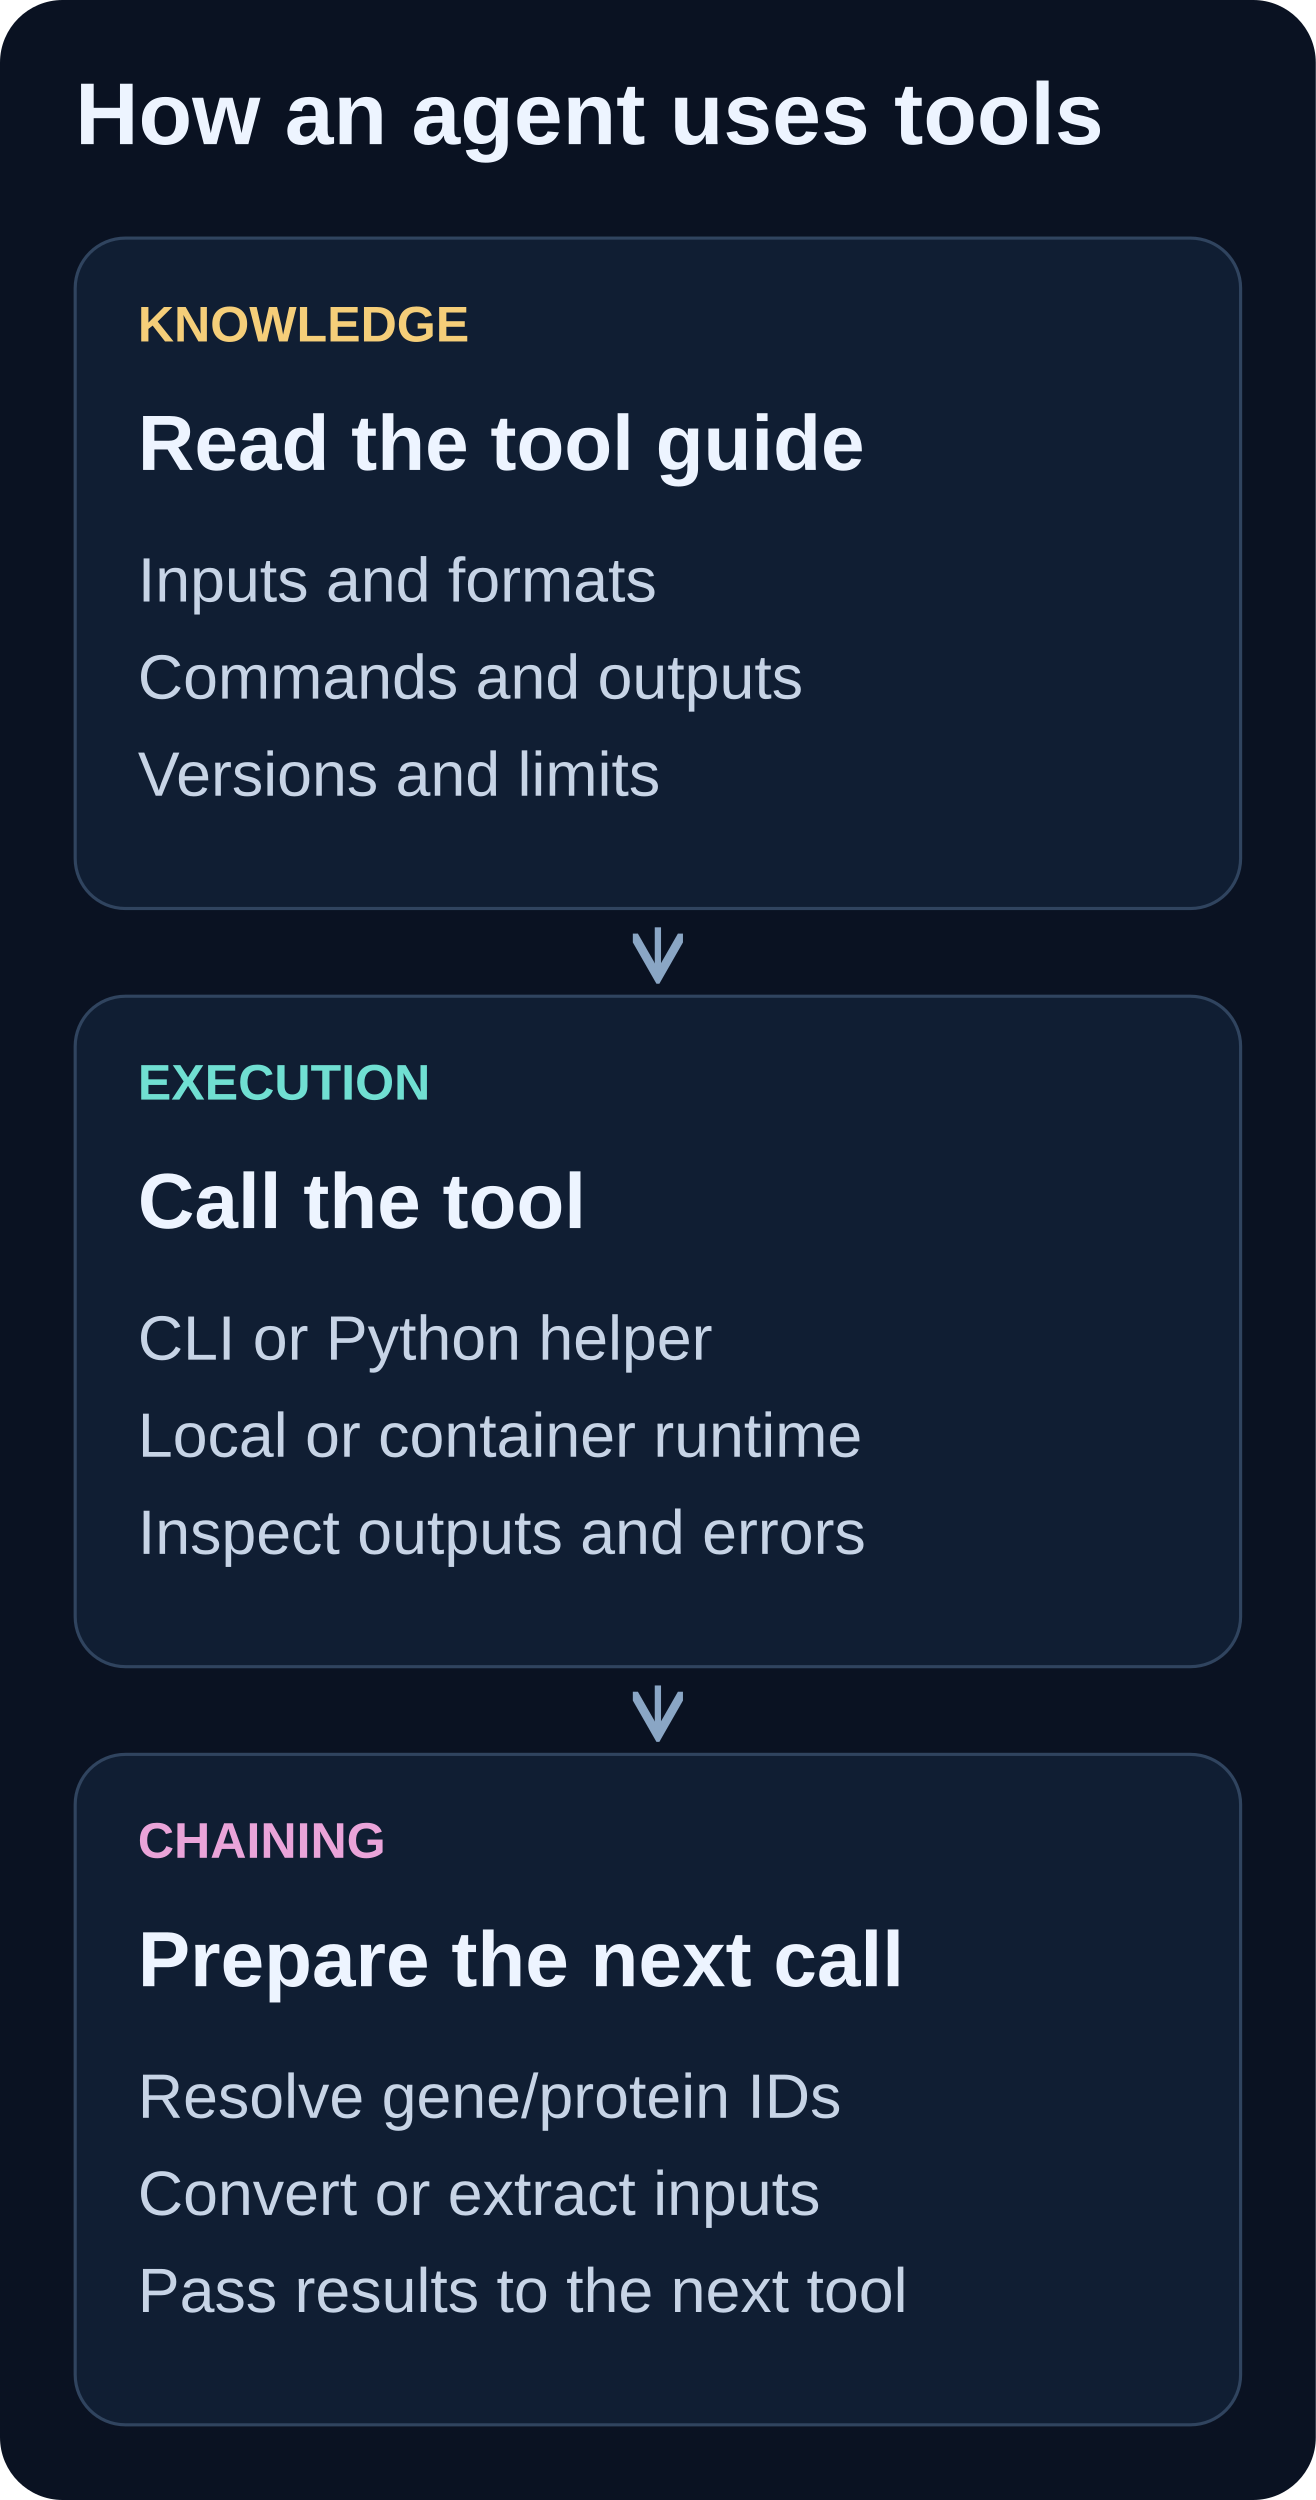
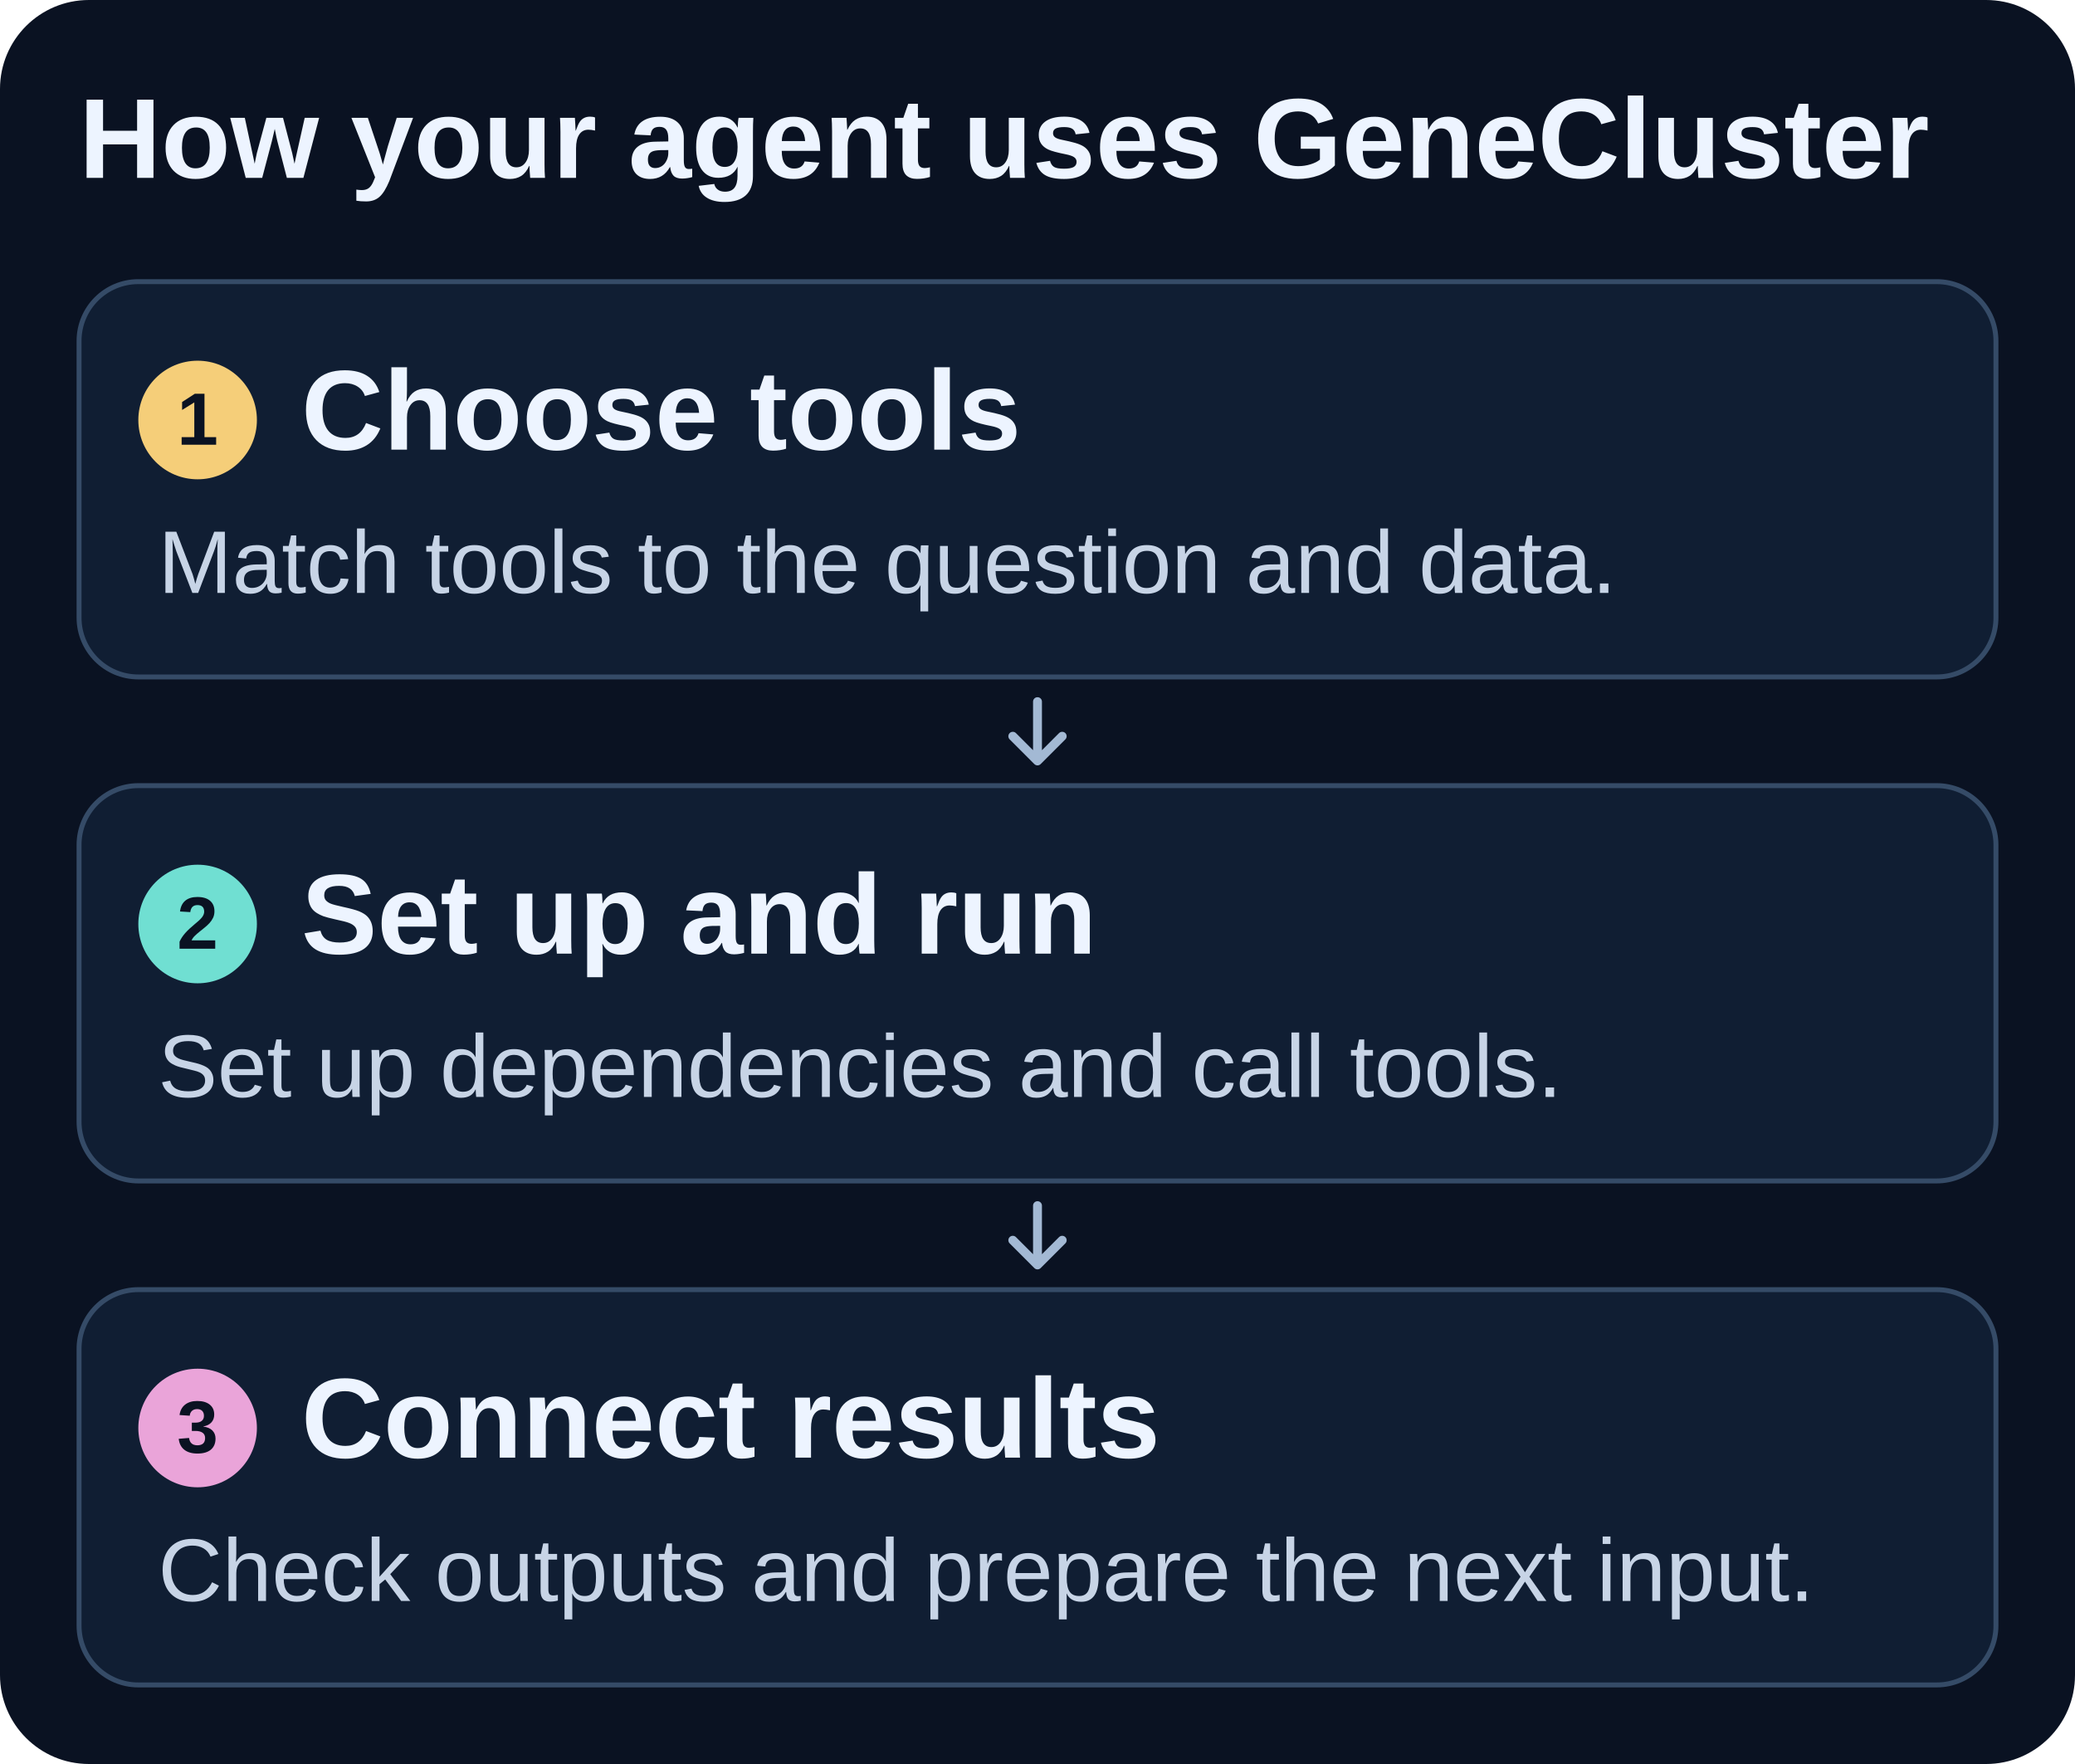
- <svg xmlns="http://www.w3.org/2000/svg" width="420" height="798" viewBox="0 0 420 798" role="img" aria-labelledby="title desc">
-   <defs>
-     <marker id="arrow" markerWidth="8" markerHeight="8" refX="6" refY="4" orient="auto-start-reverse">
-       <path d="M0 0 L7 4 L0 8" fill="none" stroke="#8aa6c5" stroke-width="1.4" />
-     </marker>
-   </defs>
-   <rect width="420" height="798" rx="20" fill="#0a1222" />
+ <svg xmlns="http://www.w3.org/2000/svg" width="420" height="357" viewBox="0 0 420 357" role="img" aria-labelledby="title desc">
+   <rect width="420" height="357" rx="18" fill="#0a1222" />
  <g font-family="Arial, Helvetica, sans-serif">
-     <text x="24" y="46" font-size="28" fill="#edf4ff" font-weight="700">How an agent uses tools</text>
-     <rect x="24" y="76" width="372" height="214" rx="16" fill="#101e33" stroke="#30445f" />
-     <text x="44" y="109" font-size="16" fill="#f5ce79" font-weight="700">KNOWLEDGE</text>
-     <text x="44" y="150" font-size="25" fill="#edf4ff" font-weight="700">Read the tool guide</text>
-     <text x="44" y="192" font-size="20" fill="#c7d4e6" font-weight="400">Inputs and formats</text>
-     <text x="44" y="223" font-size="20" fill="#c7d4e6" font-weight="400">Commands and outputs</text>
-     <text x="44" y="254" font-size="20" fill="#c7d4e6" font-weight="400">Versions and limits</text>
-     <path d="M210 296 L210 310" fill="none" stroke="#8aa6c5" stroke-width="2" marker-end="url(#arrow)" />
-     <rect x="24" y="318" width="372" height="214" rx="16" fill="#101e33" stroke="#30445f" />
-     <text x="44" y="351" font-size="16" fill="#70dfd2" font-weight="700">EXECUTION</text>
-     <text x="44" y="392" font-size="25" fill="#edf4ff" font-weight="700">Call the tool</text>
-     <text x="44" y="434" font-size="20" fill="#c7d4e6" font-weight="400">CLI or Python helper</text>
-     <text x="44" y="465" font-size="20" fill="#c7d4e6" font-weight="400">Local or container runtime</text>
-     <text x="44" y="496" font-size="20" fill="#c7d4e6" font-weight="400">Inspect outputs and errors</text>
-     <path d="M210 538 L210 552" fill="none" stroke="#8aa6c5" stroke-width="2" marker-end="url(#arrow)" />
-     <rect x="24" y="560" width="372" height="214" rx="16" fill="#101e33" stroke="#30445f" />
-     <text x="44" y="593" font-size="16" fill="#eaa4d9" font-weight="700">CHAINING</text>
-     <text x="44" y="634" font-size="25" fill="#edf4ff" font-weight="700">Prepare the next call</text>
-     <text x="44" y="676" font-size="20" fill="#c7d4e6" font-weight="400">Resolve gene/protein IDs</text>
-     <text x="44" y="707" font-size="20" fill="#c7d4e6" font-weight="400">Convert or extract inputs</text>
-     <text x="44" y="738" font-size="20" fill="#c7d4e6" font-weight="400">Pass results to the next tool</text>
+     <text x="16" y="36" font-size="23" fill="#edf4ff" font-weight="700">How your agent uses GeneCluster</text>
+     <rect x="16" y="57" width="388" height="80" rx="12" fill="#101e33" stroke="#354b67" />
+     <circle cx="40" cy="85" r="12" fill="#f5ce79" />
+     <text x="40" y="90" text-anchor="middle" font-size="15" fill="#0a1222" font-weight="700">1</text>
+     <text x="61" y="91" font-size="23" fill="#edf4ff" font-weight="700">Choose tools</text>
+     <text x="32" y="120" font-size="18" fill="#c7d4e6" font-weight="400">Match tools to the question and data.</text>
+     <path d="M210 142v12 M205 149l5 5 5-5" fill="none" stroke="#a3b9d4" stroke-width="1.8" stroke-linecap="round" stroke-linejoin="round" />
+     <rect x="16" y="159" width="388" height="80" rx="12" fill="#101e33" stroke="#354b67" />
+     <circle cx="40" cy="187" r="12" fill="#70dfd2" />
+     <text x="40" y="192" text-anchor="middle" font-size="15" fill="#0a1222" font-weight="700">2</text>
+     <text x="61" y="193" font-size="23" fill="#edf4ff" font-weight="700">Set up and run</text>
+     <text x="32" y="222" font-size="18" fill="#c7d4e6" font-weight="400">Set up dependencies and call tools.</text>
+     <path d="M210 244v12 M205 251l5 5 5-5" fill="none" stroke="#a3b9d4" stroke-width="1.8" stroke-linecap="round" stroke-linejoin="round" />
+     <rect x="16" y="261" width="388" height="80" rx="12" fill="#101e33" stroke="#354b67" />
+     <circle cx="40" cy="289" r="12" fill="#eaa4d9" />
+     <text x="40" y="294" text-anchor="middle" font-size="15" fill="#0a1222" font-weight="700">3</text>
+     <text x="61" y="295" font-size="23" fill="#edf4ff" font-weight="700">Connect results</text>
+     <text x="32" y="324" font-size="18" fill="#c7d4e6" font-weight="400">Check outputs and prepare the next input.</text>
  </g>
</svg>
